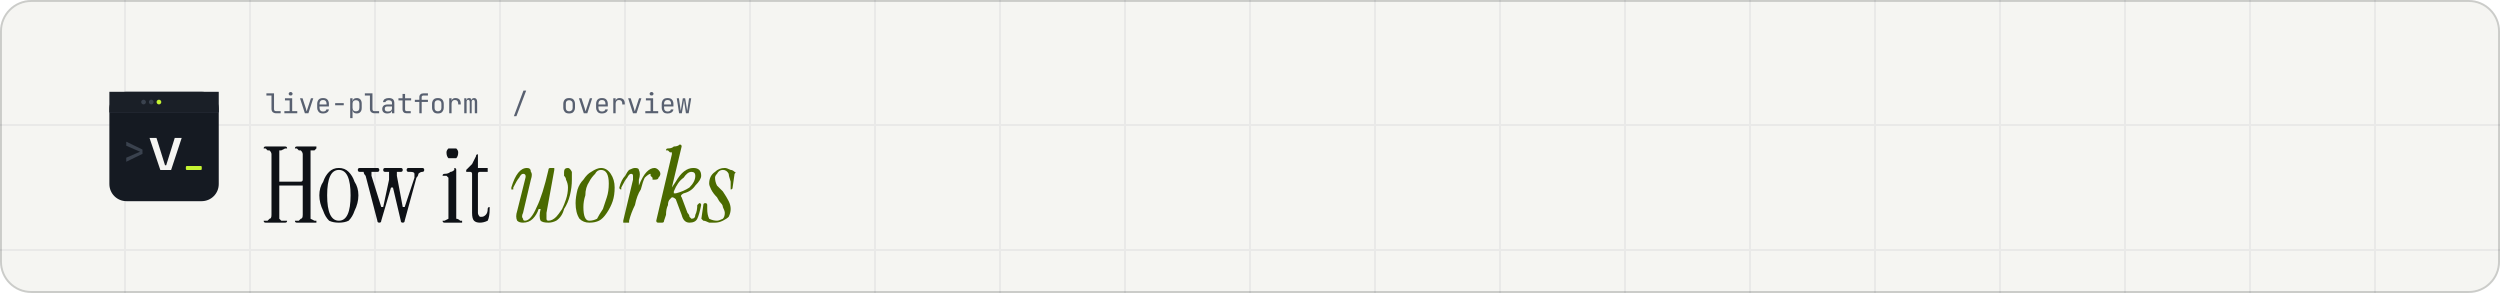
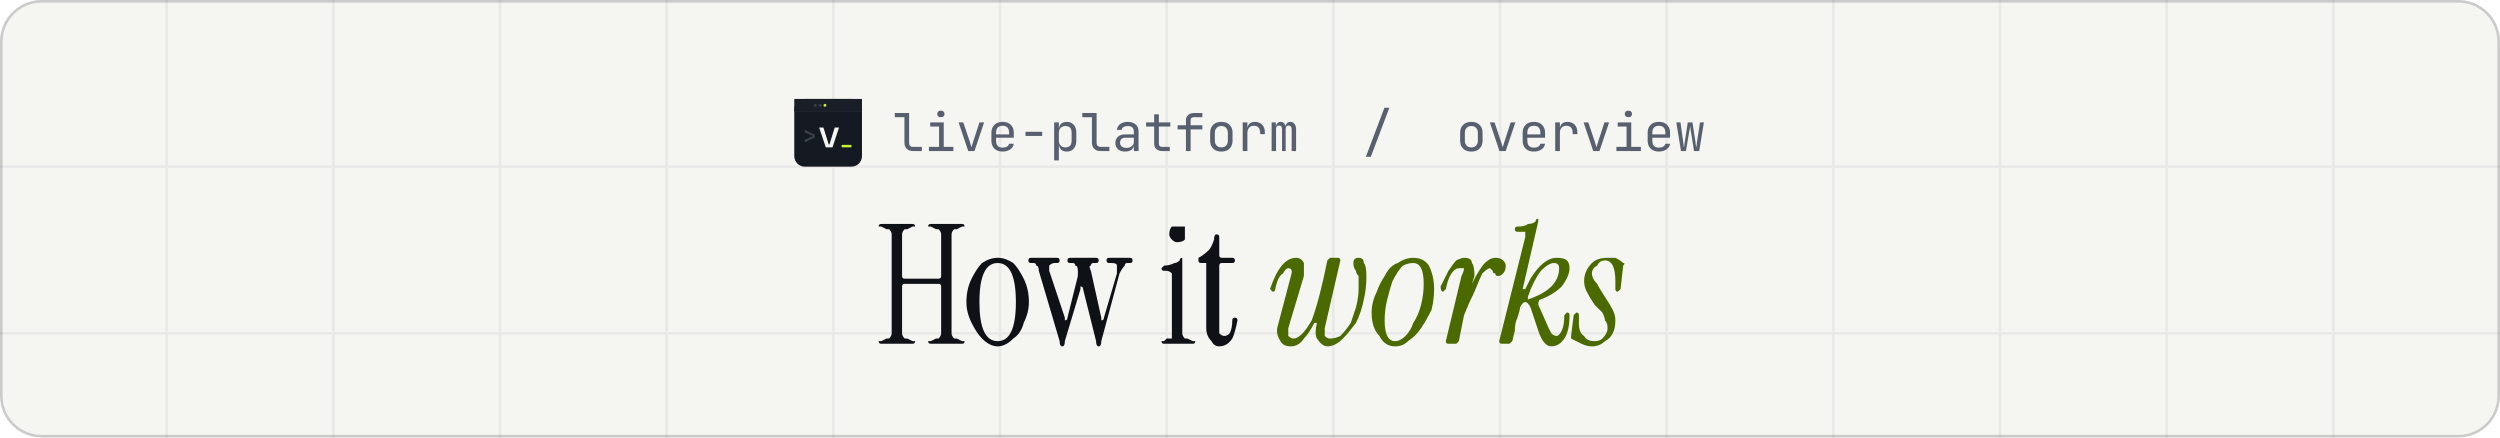
- <svg xmlns="http://www.w3.org/2000/svg" width="1280" height="150" viewBox="0 0 1280 150" role="img" aria-label="How it works">
+ <svg xmlns="http://www.w3.org/2000/svg" width="960" height="168" viewBox="0 0 960 168" role="img" aria-label="How it works">
  <defs>
    <radialGradient id="l" cx="0.5" cy="0" r="0.75">
      <stop offset="0" stop-color="#fff" stop-opacity="0" />
      <stop offset="1" stop-color="#fff" stop-opacity="0" />
    </radialGradient>
    <clipPath id="c">
-       <rect width="1280" height="150" rx="16" />
+       <rect width="960" height="168" rx="16" />
    </clipPath>
-     <path id="g0" d="M7.7 0L5.3 0Q4.6 0 4.1-0.3Q3.6-0.5 3.3-1.0Q3.0-1.5 3.0-2.2L3.0-2.2L3.0-9.1L0.4-9.1L0.4-10.2L4.3-10.2L4.3-2.2Q4.3-1.7 4.5-1.4Q4.8-1.1 5.3-1.1L5.3-1.1L7.7-1.1L7.7 0Z" />
-     <path id="g1" d="M7.8 0L1.2 0L1.2-1.1L3.9-1.1L3.9-6.6L1.5-6.6L1.5-7.7L5.2-7.7L5.2-1.1L7.8-1.1L7.8 0ZM4.4-9.1L4.4-9.1Q3.9-9.1 3.7-9.3Q3.4-9.6 3.4-10.0L3.4-10.0Q3.4-10.4 3.7-10.6Q3.9-10.9 4.4-10.9L4.4-10.9Q4.9-10.9 5.1-10.6Q5.4-10.4 5.4-10.0L5.4-10.0Q5.4-9.6 5.1-9.3Q4.9-9.1 4.4-9.1Z" />
-     <path id="g2" d="M5.1 0L3.3 0L0.8-7.7L2.1-7.7L3.8-2.5Q3.9-2.1 4.0-1.6Q4.2-1.2 4.2-1.0L4.2-1.0Q4.3-1.2 4.4-1.6Q4.5-2.1 4.7-2.5L4.7-2.5L6.4-7.7L7.6-7.7L5.1 0Z" />
-     <path id="g3" d="M4.2 0.1L4.2 0.1Q3.3 0.1 2.6-0.2Q1.9-0.6 1.6-1.3Q1.2-1.9 1.2-2.8L1.2-2.8L1.2-4.9Q1.2-5.8 1.6-6.5Q1.9-7.1 2.6-7.5Q3.3-7.8 4.2-7.8Q5.1-7.8 5.8-7.5Q6.5-7.1 6.8-6.5Q7.2-5.8 7.2-4.9L7.2-4.9L7.2-3.5L2.4-3.5L2.4-2.8Q2.4-1.9 2.9-1.4Q3.3-0.9 4.2-0.9L4.2-0.9Q4.9-0.9 5.4-1.2Q5.8-1.4 5.9-2.0L5.9-2.0L7.2-2.0Q7.1-1.0 6.2-0.4Q5.4 0.1 4.2 0.1ZM2.4-4.5L6.0-4.5L6.0-4.9Q6.0-5.8 5.5-6.3Q5.1-6.8 4.2-6.8L4.2-6.8Q3.3-6.8 2.9-6.3Q2.4-5.8 2.4-4.9L2.4-4.9L2.4-4.5Z" />
-     <path id="g4" d="M6.4-4.1L2.0-4.1L2.0-5.2L6.4-5.2L6.4-4.1Z" />
-     <path id="g5" d="M2.5 2.5L1.3 2.5L1.3-7.7L2.5-7.7L2.5-6.2L2.6-6.2Q2.6-6.9 3.1-7.3L3.1-7.3Q3.7-7.8 4.7-7.8L4.7-7.8Q5.8-7.8 6.5-7.1Q7.2-6.3 7.2-5.0L7.2-5.0L7.2-2.7Q7.2-1.8 6.9-1.2Q6.6-0.6 6.0-0.2Q5.4 0.1 4.7 0.1L4.7 0.1Q3.7 0.1 3.1-0.4L3.1-0.4Q2.6-0.8 2.6-1.5L2.6-1.5L2.5-1.5L2.5 0.3L2.5 2.5ZM4.2-1.0L4.2-1.0Q5.0-1.0 5.5-1.4Q6.0-1.9 6.0-2.8L6.0-2.8L6.0-4.9Q6.0-5.8 5.5-6.3Q5.0-6.7 4.2-6.7L4.2-6.7Q3.5-6.7 3.0-6.3Q2.5-5.8 2.5-4.9L2.5-4.9L2.5-2.8Q2.5-1.9 3.0-1.4Q3.5-1.0 4.2-1.0Z" />
-     <path id="g6" d="M3.5 0.1L3.5 0.1Q2.3 0.1 1.6-0.5Q0.9-1.1 0.9-2.2L0.9-2.2Q0.9-3.2 1.6-3.9Q2.3-4.5 3.5-4.5L3.5-4.5L5.9-4.5L5.9-5.3Q5.9-6.0 5.5-6.3Q5.0-6.7 4.2-6.7L4.2-6.7Q3.6-6.7 3.1-6.4Q2.6-6.2 2.6-5.7L2.6-5.7L1.3-5.7Q1.4-6.7 2.2-7.3Q3.1-7.8 4.3-7.8L4.3-7.8Q5.6-7.8 6.4-7.2Q7.1-6.5 7.1-5.3L7.1-5.3L7.1 0L5.9 0L5.9-1.5L5.9-1.5Q5.8-0.8 5.3-0.4L5.3-0.4Q4.6 0.1 3.5 0.1ZM3.8-0.9L3.8-0.9Q4.7-0.9 5.3-1.3Q5.9-1.8 5.9-2.5L5.9-2.5L5.9-3.5L3.5-3.5Q2.9-3.5 2.5-3.2Q2.2-2.8 2.2-2.2L2.2-2.2Q2.2-1.6 2.6-1.2Q3.1-0.9 3.8-0.9Z" />
-     <path id="g7" d="M7.1 0L5.0 0Q4.0 0 3.5-0.5Q2.9-1.1 2.9-2.0L2.9-2.0L2.9-6.6L0.8-6.6L0.8-7.7L2.9-7.7L2.9-9.9L4.2-9.9L4.2-7.7L7.3-7.7L7.3-6.6L4.2-6.6L4.2-2.0Q4.2-1.1 5.0-1.1L5.0-1.1L7.1-1.1L7.1 0Z" />
-     <path id="g8" d="M4.3 0L3.1 0L3.1-5.8L0.8-5.8L0.8-6.9L3.1-6.9L3.1-8.3Q3.1-9.2 3.7-9.7Q4.2-10.2 5.2-10.2L5.2-10.2L7.5-10.2L7.5-9.1L5.2-9.1Q4.8-9.1 4.6-8.9Q4.3-8.7 4.3-8.3L4.3-8.3L4.3-6.9L7.5-6.9L7.5-5.8L4.3-5.8L4.3 0Z" />
-     <path id="g9" d="M4.2 0.1L4.2 0.1Q3.3 0.1 2.6-0.2Q1.9-0.6 1.6-1.3Q1.2-1.9 1.2-2.8L1.2-2.8L1.2-4.9Q1.2-5.8 1.6-6.5Q1.9-7.1 2.6-7.5Q3.3-7.8 4.2-7.8L4.2-7.8Q5.1-7.8 5.8-7.5Q6.5-7.1 6.8-6.5Q7.2-5.8 7.2-4.9L7.2-4.9L7.2-2.8Q7.2-1.9 6.8-1.3Q6.5-0.6 5.8-0.2Q5.1 0.1 4.2 0.1ZM4.2-1.0L4.2-1.0Q5.0-1.0 5.5-1.5Q6.0-1.9 6.0-2.8L6.0-2.8L6.0-4.9Q6.0-5.8 5.5-6.2Q5.0-6.7 4.2-6.7L4.2-6.7Q3.4-6.7 2.9-6.2Q2.5-5.8 2.5-4.9L2.5-4.9L2.5-2.8Q2.5-1.9 2.9-1.5Q3.4-1.0 4.2-1.0Z" />
-     <path id="g10" d="M2.8 0L1.6 0L1.6-7.7L2.8-7.7L2.8-6.3Q2.9-6.9 3.2-7.2L3.2-7.2Q3.8-7.8 4.8-7.8L4.8-7.8Q6.0-7.8 6.8-7.1Q7.5-6.3 7.5-5.0L7.5-5.0L7.5-4.5L6.2-4.5L6.2-4.9Q6.2-5.8 5.8-6.3Q5.3-6.8 4.5-6.8L4.5-6.8Q3.7-6.8 3.3-6.3Q2.8-5.8 2.8-4.9L2.8-4.9L2.8 0Z" />
-     <path id="g11" d="M2.1 0L0.9 0L0.9-7.7L2.0-7.7L2.0-6.8L2.1-6.8Q2.2-7.2 2.4-7.5L2.4-7.5Q2.8-7.8 3.4-7.8L3.4-7.8Q4.0-7.8 4.4-7.4L4.4-7.4Q4.5-7.1 4.6-6.8L4.6-6.8L4.7-6.8Q4.7-7.2 5.0-7.5L5.0-7.5Q5.4-7.8 6.0-7.8L6.0-7.8Q6.7-7.8 7.1-7.3Q7.5-6.7 7.5-5.9L7.5-5.9L7.5 0L6.3 0L6.3-5.9Q6.3-6.3 6.1-6.6Q5.9-6.9 5.5-6.9L5.5-6.9Q5.1-6.9 4.9-6.6Q4.7-6.4 4.7-5.9L4.7-5.9L4.7 0L3.7 0L3.7-5.9Q3.7-6.4 3.5-6.6Q3.3-6.9 2.9-6.9Q2.5-6.9 2.3-6.6Q2.1-6.4 2.1-5.9L2.1-5.9L2.1 0Z" />
-     <path id="g13" d="M2.4 1.5L1.1 1.5L6.0-11.6L7.4-11.6L2.4 1.5Z" />
-     <path id="g14" d="M3.1 0L1.7 0L0.5-7.7L1.6-7.7L2.4-2.2Q2.4-1.9 2.5-1.6Q2.5-1.2 2.5-1.0L2.5-1.0Q2.6-1.2 2.6-1.6Q2.7-1.9 2.7-2.2L2.7-2.2L3.6-7.7L4.8-7.7L5.7-2.2Q5.7-1.9 5.8-1.6Q5.8-1.2 5.9-1.0L5.9-1.0Q5.9-1.2 5.9-1.6Q6.0-1.9 6.0-2.2L6.0-2.2L6.8-7.7L7.9-7.7L6.6 0L5.2 0L4.4-5.3Q4.4-5.7 4.3-6.1Q4.2-6.5 4.2-6.7L4.2-6.7Q4.2-6.5 4.1-6.1Q4.0-5.7 4.0-5.3L4.0-5.3L3.1 0Z" />
-     <path id="g15" d="M12 0L2 0Q1 0 1-1L1-1Q1-1 2-1L2-1L3-1Q4-2 4-2Q5-2 5-4L5-4L5-35Q5-36 4-37Q4-37 3-37L3-37L2-38Q1-38 1-38L1-38Q1-39 2-39L2-39L12-39Q13-39 13-38L13-38Q13-38 12-38L12-38L10-37Q9-37 9-37Q9-36 9-35L9-35L9-22Q9-21 9-21L9-21L20-21Q21-21 21-22L21-22L21-35Q21-36 20-37Q20-37 19-37L19-37L18-38Q17-38 17-38L17-38Q17-39 18-39L18-39L28-39Q28-39 28-38L28-38Q28-38 28-38L28-38L27-37Q25-37 25-37Q25-36 25-35L25-35L25-4Q25-2 25-2Q25-2 27-1L27-1L28-1Q28-1 28-1L28-1Q28 0 28 0L28 0L18 0Q17 0 17-1L17-1Q17-1 18-1L18-1L19-1Q20-2 20-2Q21-2 21-4L21-4L21-19Q21-19 20-19L20-19L9-19Q9-19 9-19L9-19L9-4Q9-2 9-2Q9-2 10-1L10-1L12-1Q13-1 13-1L13-1Q13 0 12 0L12 0Z" />
-     <path id="g16" d="M11 0L11 0Q8 0 6-1Q4-3 3-6Q1-10 1-14L1-14Q1-18 3-21Q4-24 6-26Q8-28 11-28L11-28Q14-28 16-26Q18-24 19-21Q21-18 21-14L21-14Q21-10 19-6Q18-3 16-1Q14 0 11 0ZM11-1L11-1Q17-1 17-14L17-14Q17-27 11-27L11-27Q5-27 5-14L5-14Q5-1 11-1Z" />
-     <path id="g17" d="M10 0L10 0Q9 0 9-1L9-1L3-24Q2-25 2-26Q2-26 1-26L1-26L-0-26Q-1-26-1-27L-1-27Q-1-28 0-28L0-28L9-28Q10-28 10-27L10-27Q10-26 9-26L9-26L8-26Q7-26 6-26Q6-25 6-24L6-24L11-8Q11-8 11-8Q11-8 12-8L12-8L15-22Q15-23 15-23Q15-23 15-24L15-24Q15-25 15-26Q14-26 13-26L13-26L13-26Q12-26 12-27L12-27Q12-28 13-28L13-28L21-28Q22-28 22-27L22-27Q22-26 21-26L21-26L21-26Q19-26 19-26Q19-25 19-24L19-24L22-8Q23-8 23-8Q23-8 23-8L23-8L28-23Q28-24 28-25Q28-26 26-26L26-26L25-26Q24-26 24-27L24-27Q24-28 25-28L25-28L32-28Q33-28 33-27L33-27Q33-26 32-26L32-26L32-26Q31-26 30-25Q30-24 29-23L29-23L23-1Q23 0 22 0L22 0Q21 0 21-1L21-1L17-18Q17-18 16-18Q16-19 16-18L16-18L11-1Q11 0 10 0Z" />
-     <path id="g19" d="M6-33L6-33Q5-33 4-33Q3-34 3-36L3-36Q3-37 4-38Q5-38 6-38L6-38Q7-38 8-38Q9-37 9-36L9-36Q9-34 8-33Q7-33 6-33ZM11 0L2 0Q1 0 1-1L1-1Q1-1 2-1L2-1L2-1Q4-2 4-2Q4-2 4-4L4-4L4-22Q4-23 4-23Q4-23 3-24L3-24L2-24Q1-24 1-24L1-24Q1-25 2-25L2-25Q4-25 5-26Q6-26 7-27L7-27Q7-28 7-28L7-28Q8-28 8-27L8-27L8-4Q8-2 8-2Q9-2 10-1L10-1L11-1Q11-1 11-1L11-1Q11 0 11 0L11 0Z" />
-     <path id="g20" d="M8 0L8 0Q6 0 5-1Q4-2 4-5L4-5L4-25Q4-26 3-26L3-26L1-26Q1-26 1-27L1-27Q1-27 1-27L1-27Q3-29 4-30Q5-32 6-34L6-34Q6-35 7-35L7-35Q7-35 7-34L7-34L7-28Q7-28 8-28L8-28L12-28Q12-28 12-27L12-27Q12-26 12-26L12-26L8-26Q7-26 7-25L7-25L7-5Q7-4 8-3Q8-3 9-3L9-3Q10-3 11-4Q12-5 12-7L12-7Q12-8 13-8L13-8Q13-8 13-7L13-7Q13-3 12-1Q10 0 8 0Z" />
-     <path id="g21" d="M7 0L7 0Q5 0 4-1Q3-3 4-6L4-6L8-22Q9-25 7-25L7-25Q6-25 5-23Q4-22 2-18L2-18Q2-17 2-17L2-17Q1-17 1-17Q1-18 1-18L1-18Q4-28 9-28L9-28Q11-28 11-26Q12-25 11-22L11-22L7-5Q6-3 7-2Q7-1 8-1L8-1Q11-1 14-8Q17-14 20-27L20-27Q20-28 21-28L21-28L23-28Q23-28 23-27L23-27L19-5Q19-3 19-2Q19-1 20-1L20-1Q22-1 24-3Q25-4 27-7Q28-9 29-12Q30-15 30-18L30-18Q30-20 29-22Q29-23 28-24Q28-25 28-26L28-26Q28-28 30-28L30-28Q31-28 32-26Q32-25 32-22L32-22Q32-18 31-14Q30-10 28-7Q27-3 24-1Q22 0 20 0L20 0Q17 0 16-1Q15-3 16-7L16-7Q16-7 16-7Q15-7 15-7L15-7Q14-4 12-2Q10 0 7 0Z" />
-     <path id="g22" d="M8 0L8 0Q5 0 3-2Q1-5 1-10L1-10Q1-13 2-17Q3-20 5-22Q7-25 9-26Q12-28 14-28L14-28Q17-28 19-25Q21-22 21-18L21-18Q21-14 20-11Q19-8 17-5Q15-2 13-1Q11 0 8 0ZM8-1L8-1Q10-1 12-2Q13-4 15-7Q16-10 17-13Q18-16 18-20L18-20Q18-27 14-27L14-27Q12-27 11-25Q9-23 8-21Q6-18 6-14Q5-11 5-8L5-8Q5-1 8-1Z" />
-     <path id="g23" d="M6 0L3 0Q3 0 3-1L3-1L8-22Q8-23 8-24Q8-25 7-25L7-25Q6-25 5-23Q4-22 2-18L2-18Q2-17 2-17L2-17Q1-17 1-18L1-18Q2-22 4-24Q5-26 6-27Q8-28 9-28L9-28Q11-28 11-27Q12-25 11-22L11-22L11-20Q11-19 11-19Q11-19 11-19L11-19Q13-24 15-26Q17-28 19-28L19-28Q20-28 21-27Q22-26 22-25L22-25Q22-24 21-23Q21-22 19-22L19-22Q19-22 18-22Q18-23 18-23Q17-24 17-24Q17-25 17-25L17-25Q16-25 14-23Q13-21 12-17Q10-14 9-9Q7-5 6-1L6-1Q6 0 6 0L6 0Z" />
-     <path id="g24" d="M17 0L17 0Q14 0 13-4L13-4L10-12Q9-13 8-13L8-13Q8-13 7-12L7-12Q6-11 6-9Q5-7 5-4L5-4L4-1Q4 0 3 0L3 0L1 0Q0 0 0-1L0-1L8-35Q8-35 8-36Q8-36 7-36L7-36L6-37Q5-37 5-37L5-37Q5-38 6-38L6-38Q8-38 9-39Q11-39 12-40L12-40Q12-40 12-40L12-40Q13-40 13-39L13-39L8-18Q8-18 8-17Q8-17 8-18L8-18L10-21Q14-28 19-28L19-28Q21-28 22-27Q23-26 23-24L23-24Q23-22 20-19Q18-16 14-15L14-15Q12-14 13-13L13-13L16-5Q17-4 17-3Q18-2 18-2L18-2Q20-2 20-4Q21-6 21-9L21-9Q22-10 22-10L22-10Q23-10 23-9L23-9Q22-4 21-2Q20 0 17 0ZM9-16L9-16Q9-15 9-15Q9-15 10-15L10-15Q14-16 17-18Q20-21 20-24L20-24Q20-26 18-26L18-26Q16-26 14-23Q11-21 9-16Z" />
-     <path id="g25" d="M6 0L6 0Q4 0 3-0Q1-1-0-1L-0-1Q-1-2-1-2L-1-2L0-9Q0-10 1-10L1-10Q2-10 2-9L2-9L2-7Q2-4 3-2Q5-1 7-1L7-1Q8-1 10-2Q11-3 11-5L11-5Q11-6 10-8Q10-9 9-10Q8-11 7-13L7-13Q5-15 4-17Q3-19 3-20L3-20Q3-24 6-26Q8-28 11-28L11-28Q12-28 14-27Q15-27 16-26L16-26Q17-26 16-25L16-25L15-18Q15-17 14-17L14-17Q14-17 14-18L14-18L14-21Q13-24 13-25Q12-27 10-27L10-27Q8-27 7-25Q6-24 6-23L6-23Q6-21 7-19Q8-18 10-16L10-16Q12-13 13-11Q14-9 14-7L14-7Q14-5 13-3Q12-2 10-1Q8 0 6 0Z" />
+     <path id="g0" d="M11 0L7.5 0Q6.5 0 5.8-0.4Q5.1-0.8 4.7-1.5Q4.3-2.2 4.3-3.1L4.3-3.1L4.3-13.0L0.6-13.0L0.6-14.6L6.1-14.6L6.1-3.1Q6.1-2.4 6.5-2.0Q6.9-1.6 7.5-1.6L7.5-1.6L11-1.6L11 0Z" />
+     <path id="g1" d="M11.1 0L1.7 0L1.7-1.6L5.6-1.6L5.6-9.4L2.2-9.4L2.2-11L7.4-11L7.4-1.6L11.1-1.6L11.1 0ZM6.3-13.0L6.3-13.0Q5.6-13.0 5.3-13.3Q4.9-13.7 4.9-14.2L4.9-14.2Q4.9-14.8 5.3-15.2Q5.6-15.5 6.3-15.5L6.3-15.5Q7.0-15.5 7.3-15.2Q7.7-14.8 7.7-14.2L7.7-14.2Q7.7-13.7 7.3-13.3Q7.0-13.0 6.3-13.0Z" />
+     <path id="g2" d="M7.2 0L4.8 0L1.1-11L2.9-11L5.4-3.6Q5.6-2.9 5.8-2.3Q6.0-1.7 6.0-1.4L6.0-1.4Q6.1-1.7 6.3-2.3Q6.5-2.9 6.7-3.6L6.7-3.6L9.1-11L10.9-11L7.2 0Z" />
+     <path id="g3" d="M6 0.2L6 0.2Q4.7 0.2 3.7-0.3Q2.8-0.8 2.2-1.8Q1.7-2.7 1.7-4L1.7-4L1.7-7Q1.7-8.3 2.2-9.2Q2.8-10.2 3.7-10.7Q4.7-11.2 6-11.2Q7.3-11.2 8.3-10.7Q9.2-10.2 9.8-9.2Q10.3-8.3 10.3-7L10.3-7L10.3-5.1L3.5-5.1L3.5-4Q3.5-2.7 4.1-2.0Q4.8-1.3 6-1.3L6-1.3Q7.0-1.3 7.7-1.7Q8.3-2.1 8.5-2.8L8.5-2.8L10.3-2.8Q10.1-1.4 8.9-0.6Q7.7 0.2 6 0.2ZM3.5-6.4L8.5-6.4L8.5-7Q8.5-8.3 7.9-9Q7.2-9.7 6-9.7L6-9.7Q4.8-9.7 4.1-9Q3.5-8.3 3.5-7L3.5-7L3.5-6.4Z" />
+     <path id="g4" d="M9.2-5.8L2.8-5.8L2.8-7.4L9.2-7.4L9.2-5.8Z" />
+     <path id="g5" d="M3.6 3.6L1.8 3.6L1.8-11L3.6-11L3.6-8.9L3.7-8.9Q3.8-9.9 4.5-10.5L4.5-10.5Q5.3-11.2 6.7-11.2L6.7-11.2Q8.3-11.2 9.3-10.1Q10.3-9.0 10.3-7.1L10.3-7.1L10.3-3.9Q10.3-2.6 9.8-1.7Q9.4-0.8 8.6-0.3Q7.8 0.2 6.7 0.2L6.7 0.2Q5.3 0.2 4.5-0.5L4.5-0.5Q3.8-1.2 3.7-2.1L3.7-2.1L3.6-2.1L3.6 0.4L3.6 3.6ZM6.1-1.4L6.1-1.4Q7.2-1.4 7.9-2.0Q8.5-2.7 8.5-4L8.5-4L8.5-7Q8.5-8.3 7.9-9.0Q7.2-9.6 6.1-9.6L6.1-9.6Q5.0-9.6 4.3-8.9Q3.6-8.2 3.6-7L3.6-7L3.6-4Q3.6-2.8 4.3-2.1Q5.0-1.4 6.1-1.4Z" />
+     <path id="g6" d="M5.0 0.2L5.0 0.2Q3.3 0.2 2.3-0.7Q1.3-1.6 1.3-3.1L1.3-3.1Q1.3-4.6 2.3-5.5Q3.3-6.4 5-6.4L5-6.4L8.4-6.4L8.4-7.5Q8.4-8.5 7.8-9.1Q7.2-9.6 6.1-9.6L6.1-9.6Q5.1-9.6 4.4-9.2Q3.8-8.8 3.7-8.1L3.7-8.1L1.9-8.1Q2.0-9.5 3.2-10.4Q4.4-11.2 6.1-11.2L6.1-11.2Q8-11.2 9.1-10.2Q10.2-9.2 10.2-7.6L10.2-7.6L10.2 0L8.4 0L8.4-2.1L8.4-2.1Q8.3-1.1 7.5-0.5L7.5-0.5Q6.6 0.2 5.0 0.2ZM5.5-1.2L5.5-1.2Q6.8-1.2 7.6-1.9Q8.4-2.5 8.4-3.5L8.4-3.5L8.4-5.1L5.0-5.1Q4.1-5.1 3.6-4.6Q3.1-4.1 3.1-3.2L3.1-3.2Q3.1-2.3 3.7-1.8Q4.4-1.2 5.5-1.2Z" />
+     <path id="g7" d="M10.2 0L7.2 0Q5.8 0 5.0-0.8Q4.2-1.5 4.2-2.9L4.2-2.9L4.2-9.4L1.1-9.4L1.1-11L4.2-11L4.2-14.1L6-14.1L6-11L10.4-11L10.4-9.4L6-9.4L6-2.9Q6-1.6 7.2-1.6L7.2-1.6L10.2-1.6L10.2 0Z" />
+     <path id="g8" d="M6.2 0L4.4 0L4.4-8.3L1.2-8.3L1.2-9.9L4.4-9.9L4.4-11.8Q4.4-13.1 5.2-13.8Q6.0-14.6 7.5-14.6L7.5-14.6L10.7-14.6L10.7-13.0L7.5-13.0Q6.9-13.0 6.5-12.7Q6.2-12.4 6.2-11.8L6.2-11.8L6.2-9.9L10.7-9.9L10.7-8.3L6.2-8.3L6.2 0Z" />
+     <path id="g9" d="M6 0.2L6 0.2Q4.7 0.2 3.7-0.3Q2.8-0.8 2.2-1.8Q1.7-2.7 1.7-4.0L1.7-4.0L1.7-7.0Q1.7-8.3 2.2-9.2Q2.8-10.2 3.7-10.7Q4.7-11.2 6-11.2L6-11.2Q7.3-11.2 8.3-10.7Q9.2-10.2 9.8-9.2Q10.3-8.3 10.3-7.0L10.3-7.0L10.3-4.0Q10.3-2.7 9.8-1.8Q9.2-0.8 8.3-0.3Q7.3 0.2 6 0.2ZM6-1.4L6-1.4Q7.2-1.4 7.8-2.1Q8.5-2.8 8.5-4.0L8.5-4.0L8.5-7.0Q8.5-8.2 7.8-8.9Q7.2-9.6 6-9.6L6-9.6Q4.8-9.6 4.2-8.9Q3.5-8.2 3.5-7.0L3.5-7.0L3.5-4.0Q3.5-2.8 4.2-2.1Q4.8-1.4 6-1.4Z" />
+     <path id="g10" d="M4.0 0L2.2 0L2.2-11L4.0-11L4.0-9.0Q4.2-9.8 4.6-10.3L4.6-10.3Q5.4-11.2 6.9-11.2L6.9-11.2Q8.6-11.2 9.7-10.1Q10.7-9.0 10.7-7.2L10.7-7.2L10.7-6.5L8.9-6.5L8.9-7Q8.9-8.3 8.3-9.0Q7.6-9.7 6.5-9.7L6.5-9.7Q5.3-9.7 4.7-9.0Q4.0-8.3 4.0-7L4.0-7L4.0 0Z" />
+     <path id="g11" d="M3.0 0L1.3 0L1.3-11L2.9-11L2.9-9.7L3.0-9.7Q3.1-10.3 3.5-10.7L3.5-10.7Q4.0-11.2 4.8-11.2L4.8-11.2Q5.7-11.2 6.2-10.5L6.2-10.5Q6.5-10.2 6.6-9.7L6.6-9.7L6.7-9.7Q6.8-10.3 7.2-10.7L7.2-10.7Q7.7-11.2 8.5-11.2L8.5-11.2Q9.5-11.2 10.1-10.4Q10.7-9.6 10.7-8.4L10.7-8.4L10.7 0L9.0 0L9.0-8.4Q9.0-9.1 8.7-9.4Q8.4-9.8 7.9-9.8L7.9-9.8Q7.3-9.8 7.0-9.5Q6.7-9.1 6.7-8.4L6.7-8.4L6.7 0L5.3 0L5.3-8.4Q5.3-9.1 5.0-9.5Q4.7-9.8 4.1-9.8Q3.5-9.8 3.3-9.5Q3.0-9.1 3.0-8.4L3.0-8.4L3.0 0Z" />
+     <path id="g13" d="M3.4 2.2L1.5 2.2L8.6-16.6L10.5-16.6L3.4 2.2Z" />
+     <path id="g14" d="M4.4 0L2.5 0L0.7-11L2.3-11L3.4-3.2Q3.5-2.8 3.5-2.3Q3.6-1.7 3.6-1.4L3.6-1.4Q3.7-1.7 3.8-2.3Q3.9-2.8 3.9-3.2L3.9-3.2L5.1-11L6.9-11L8.1-3.2Q8.1-2.8 8.2-2.3Q8.3-1.7 8.4-1.4L8.4-1.4Q8.4-1.7 8.5-2.3Q8.6-2.8 8.6-3.2L8.6-3.2L9.8-11L11.3-11L9.5 0L7.5 0L6.3-7.6Q6.2-8.2 6.1-8.7Q6.0-9.3 6.0-9.6L6.0-9.6Q5.9-9.3 5.9-8.7Q5.8-8.2 5.7-7.6L5.7-7.6L4.4 0Z" />
+     <path id="g15" d="M14 0L2 0Q1 0 1-1L1-1Q1-1 2-1L2-1L4-2Q5-2 5-2Q6-3 6-4L6-4L6-42Q6-43 5-44Q5-44 4-44L4-44L2-45Q1-45 1-45L1-45Q1-46 2-46L2-46L14-46Q15-46 15-45L15-45Q15-45 14-45L14-45L12-44Q11-44 11-44Q10-43 10-42L10-42L10-26Q10-25 11-25L11-25L24-25Q25-25 25-26L25-26L25-42Q25-43 24-44Q24-44 23-44L23-44L21-45Q20-45 20-45L20-45Q20-46 21-46L21-46L33-46Q34-46 34-45L34-45Q34-45 33-45L33-45L31-44Q30-44 30-44Q29-43 29-42L29-42L29-4Q29-3 30-2Q30-2 31-2L31-2L33-1Q34-1 34-1L34-1Q34 0 33 0L33 0L21 0Q20 0 20-1L20-1Q20-1 21-1L21-1L23-2Q24-2 24-2Q25-3 25-4L25-4L25-22Q25-23 24-23L24-23L11-23Q10-23 10-22L10-22L10-4Q10-3 11-2Q11-2 12-2L12-2L14-1Q15-1 15-1L15-1Q15 0 14 0L14 0Z" />
+     <path id="g16" d="M13 1L13 1Q10 1 7-2Q5-4 3-8Q1-12 1-16L1-16Q1-21 3-25Q5-29 7-31Q10-33 13-33L13-33Q16-33 19-31Q21-29 23-25Q25-21 25-16L25-16Q25-12 23-8Q22-4 19-2Q16 1 13 1ZM13-1L13-1Q20-1 20-16L20-16Q20-31 13-31L13-31Q6-31 6-16L6-16Q6-1 13-1Z" />
+     <path id="g17" d="M12 1L12 1Q11 1 11-1L11-1L3-28Q3-30 2-30Q2-31 1-31L1-31L-0-31Q-1-31-1-32L-1-32Q-1-33 0-33L0-33L10-33Q11-33 11-32L11-32Q11-31 10-31L10-31L9-31Q8-31 7-30Q7-30 7-28L7-28L13-10Q13-9 13-9Q14-9 14-10L14-10L18-26Q18-27 18-27Q18-28 18-28L18-28Q18-30 17-30Q17-31 16-31L16-31L15-31Q14-31 14-32L14-32Q14-33 15-33L15-33L25-33Q26-33 26-32L26-32Q26-31 25-31L25-31L24-31Q23-31 23-30Q22-30 23-28L23-28L27-10Q27-9 27-9Q28-9 28-10L28-10L33-27Q33-29 33-30Q33-31 31-31L31-31L30-31Q29-31 29-32L29-32Q29-33 30-33L30-33L38-33Q39-33 39-32L39-32Q39-31 38-31L38-31L37-31Q36-31 36-30Q35-29 34-27L34-27L27-1Q27 1 26 1L26 1Q25 1 25-1L25-1L20-21Q20-22 19-22Q19-22 19-21L19-21L13-1Q13 1 12 1Z" />
+     <path id="g19" d="M7-39L7-39Q6-39 5-40Q4-41 4-42L4-42Q4-44 5-45Q6-45 7-45L7-45Q9-45 10-45Q10-44 10-42L10-42Q10-41 10-40Q9-39 7-39ZM13 0L2 0Q1 0 1-1L1-1Q1-1 2-1L2-1L3-2Q4-2 5-2Q5-3 5-4L5-4L5-26Q5-27 5-27Q4-28 3-28L3-28L2-28Q1-28 1-29L1-29Q1-29 2-30L2-30Q4-30 6-31Q7-31 8-32L8-32Q8-33 9-33L9-33Q9-33 9-32L9-32L9-4Q9-3 10-2Q10-2 11-2L11-2L13-1Q14-1 14-1L14-1Q14 0 13 0L13 0Z" />
+     <path id="g20" d="M9 1L9 1Q7 1 6-1Q4-3 4-6L4-6L4-30Q4-31 4-31L4-31L2-31Q1-31 1-32L1-32Q1-32 1-33L1-33Q3-34 5-36Q6-37 7-40L7-40Q7-42 8-42L8-42Q9-42 9-41L9-41L9-34Q9-33 10-33L10-33L14-33Q15-33 15-32L15-32Q15-31 14-31L14-31L10-31Q9-31 9-30L9-30L9-6Q9-5 9-4Q10-3 11-3L11-3Q12-3 13-4Q14-6 14-9L14-9Q14-10 15-10L15-10Q16-10 16-9L16-9Q15-4 14-2Q12 1 9 1Z" />
+     <path id="g21" d="M9 1L9 1Q6 1 5-1Q3-4 4-7L4-7L9-26Q10-29 8-29L8-29Q7-29 6-27Q4-26 3-21L3-21Q3-20 2-20L2-20Q2-20 1-21Q1-21 1-21L1-21Q5-33 11-33L11-33Q13-33 14-31Q14-29 14-26L14-26L8-6Q8-4 8-3Q9-2 10-2L10-2Q13-2 17-9Q20-17 23-32L23-32Q24-33 24-33L24-33L27-33Q28-33 28-32L28-32L22-6Q22-4 22-3Q23-2 24-2L24-2Q26-2 28-3Q30-5 32-8Q33-11 34-14Q35-18 35-21L35-21Q35-24 35-26Q34-27 34-28Q33-29 33-31L33-31Q33-33 35-33L35-33Q37-33 37-31Q38-30 38-26L38-26Q38-21 37-17Q36-12 34-8Q31-4 29-2Q26 1 23 1L23 1Q21 1 19-2Q18-4 19-8L19-8Q19-8 18-8Q18-8 18-8L18-8Q16-4 14-2Q12 1 9 1Z" />
+     <path id="g22" d="M10 1L10 1Q6 1 4-3Q1-6 1-12L1-12Q1-16 3-20Q4-23 6-26Q8-30 11-31Q14-33 17-33L17-33Q21-33 23-30Q25-26 25-21L25-21Q25-17 24-13Q22-9 20-6Q18-3 15-1Q13 1 10 1ZM10-1L10-1Q12-1 14-3Q16-5 17-8Q19-11 20-15Q21-19 21-23L21-23Q21-31 17-31L17-31Q15-31 13-30Q11-28 9-24Q8-21 7-17Q6-13 6-9L6-9Q6-1 10-1Z" />
+     <path id="g23" d="M7 0L4 0Q3 0 3-1L3-1L9-26Q10-28 10-29Q9-29 8-29L8-29Q7-29 6-28Q4-26 3-21L3-21Q2-20 2-20L2-20Q1-20 1-22L1-22Q3-26 4-28Q6-31 7-32Q9-33 10-33L10-33Q13-33 13-31Q14-30 14-26L14-26L13-23Q13-23 13-23Q13-23 13-23L13-23Q16-29 18-31Q20-33 22-33L22-33Q24-33 25-32Q26-31 26-30L26-30Q26-28 25-27Q24-26 23-26L23-26Q22-26 22-27Q21-27 21-28Q21-28 20-29Q20-29 20-29L20-29Q19-29 17-27Q16-25 14-20Q12-16 10-11Q9-6 8-1L8-1Q7 0 7 0L7 0Z" />
+     <path id="g24" d="M20 1L20 1Q17 1 15-5L15-5L12-14Q11-16 10-16L10-16Q9-16 8-14L8-14Q8-13 7-10Q6-8 6-5L6-5L5-1Q4 0 4 0L4 0L1 0Q0 0 0-1L0-1L10-41Q10-42 10-43Q10-43 9-43L9-43L7-43Q6-43 6-44L6-44Q6-45 7-45L7-45Q10-45 11-46Q13-46 14-47L14-47Q14-48 15-48L15-48Q15-48 15-47L15-47L9-21Q9-21 10-21Q10-21 10-21L10-21L12-25Q17-33 22-33L22-33Q25-33 26-32Q27-31 27-29L27-29Q27-26 24-22Q21-19 16-17L16-17Q15-17 15-15L15-15L19-6Q20-4 20-4Q21-3 22-3L22-3Q23-3 24-5Q25-7 25-11L25-11Q26-12 26-12L26-12Q27-12 27-11L27-11Q27-5 25-2Q23 1 20 1ZM11-18L11-18Q10-18 11-18Q11-17 11-17L11-17Q17-19 20-22Q23-25 23-29L23-29Q23-31 21-31L21-31Q19-31 16-28Q13-24 11-18Z" />
+     <path id="g25" d="M7 1L7 1Q5 1 3-0Q1-1-1-2L-1-2Q-1-2-1-3L-1-3L0-11Q1-12 1-12L1-12Q2-12 2-11L2-11L2-8Q2-4 4-3Q5-1 8-1L8-1Q10-1 11-2Q13-4 13-6L13-6Q13-8 12-9Q12-10 11-12Q10-13 8-15L8-15Q6-18 5-20Q4-22 4-24L4-24Q4-28 7-31Q9-33 13-33L13-33Q15-33 16-33Q18-32 19-31L19-31Q20-31 19-30L19-30L18-21Q17-20 17-20L17-20Q16-20 16-21L16-21L16-24Q16-28 15-30Q14-32 12-32L12-32Q10-32 9-30Q7-29 7-27L7-27Q7-25 9-23Q10-21 12-18L12-18Q14-15 15-13Q16-11 16-9L16-9Q16-6 15-4Q14-2 12-1Q10 1 7 1Z" />
  </defs>
  <g clip-path="url(#c)">
-     <rect width="1280" height="150" fill="#f5f5f2" />
-     <path d="M64 0V150M128 0V150M192 0V150M256 0V150M320 0V150M384 0V150M448 0V150M512 0V150M576 0V150M640 0V150M704 0V150M768 0V150M832 0V150M896 0V150M960 0V150M1024 0V150M1088 0V150M1152 0V150M1216 0V150M0 64H1280M0 128H1280" stroke="#0e1116" stroke-opacity="0.05" fill="none" />
-     <g transform="translate(56 47) scale(0.0546875)">
+     <rect width="960" height="168" fill="#f5f5f2" />
+     <path d="M64 0V168M128 0V168M192 0V168M256 0V168M320 0V168M384 0V168M448 0V168M512 0V168M576 0V168M640 0V168M704 0V168M768 0V168M832 0V168M896 0V168M0 64H960M0 128H960" stroke="#0e1116" stroke-opacity="0.05" fill="none" />
+     <g transform="translate(305 38) scale(0.02539062)">
      <rect width="1024" height="1024" rx="160" fill="#151a22" />
      <rect width="1024" height="190" fill="#1a1f27" />
      <rect y="190" width="1024" height="4" fill="#2a313c" />
      <circle cx="320" cy="96" r="22" fill="#3a424e" />
      <circle cx="392" cy="96" r="22" fill="#3a424e" />
      <circle cx="464" cy="96" r="22" fill="#c6f432" />
      <path d="M158 467L310 541V581L158 655V617L287 561L158 505Z" fill="#3a424e" />
      <path d="M376 432H441L521 688H532L612 432H677L578 732H477Z" fill="#f5f5f2" />
      <rect x="716" y="694.5" width="149" height="37.5" rx="9" fill="#c6f432" />
    </g>
    <g fill="#586070">
-       <use href="#g0" x="136" y="58" />
-       <use href="#g1" x="144.4" y="58" />
-       <use href="#g2" x="152.8" y="58" />
-       <use href="#g3" x="161.2" y="58" />
-       <use href="#g4" x="169.6" y="58" />
-       <use href="#g5" x="178" y="58" />
-       <use href="#g0" x="186.4" y="58" />
-       <use href="#g6" x="194.8" y="58" />
-       <use href="#g7" x="203.2" y="58" />
-       <use href="#g8" x="211.6" y="58" />
-       <use href="#g9" x="220" y="58" />
-       <use href="#g10" x="228.4" y="58" />
-       <use href="#g11" x="236.8" y="58" />
-       <use href="#g13" x="262" y="58" />
-       <use href="#g9" x="287.2" y="58" />
-       <use href="#g2" x="295.6" y="58" />
-       <use href="#g3" x="304" y="58" />
-       <use href="#g10" x="312.4" y="58" />
-       <use href="#g2" x="320.8" y="58" />
-       <use href="#g1" x="329.2" y="58" />
-       <use href="#g3" x="337.6" y="58" />
-       <use href="#g14" x="346" y="58" />
+       <use href="#g0" x="343" y="58" />
+       <use href="#g1" x="355" y="58" />
+       <use href="#g2" x="367" y="58" />
+       <use href="#g3" x="379" y="58" />
+       <use href="#g4" x="391" y="58" />
+       <use href="#g5" x="403" y="58" />
+       <use href="#g0" x="415" y="58" />
+       <use href="#g6" x="427" y="58" />
+       <use href="#g7" x="439" y="58" />
+       <use href="#g8" x="451" y="58" />
+       <use href="#g9" x="463" y="58" />
+       <use href="#g10" x="475" y="58" />
+       <use href="#g11" x="487" y="58" />
+       <use href="#g13" x="523" y="58" />
+       <use href="#g9" x="559" y="58" />
+       <use href="#g2" x="571" y="58" />
+       <use href="#g3" x="583" y="58" />
+       <use href="#g10" x="595" y="58" />
+       <use href="#g2" x="607" y="58" />
+       <use href="#g1" x="619" y="58" />
+       <use href="#g3" x="631" y="58" />
+       <use href="#g14" x="643" y="58" />
    </g>
    <g fill="#0e1116">
-       <use href="#g15" x="134" y="114" />
-       <use href="#g16" x="162.5" y="114" />
-       <use href="#g17" x="184.2" y="114" />
-       <use href="#g19" x="225.6" y="114" />
-       <use href="#g20" x="237.7" y="114" />
+       <use href="#g15" x="336.4" y="132" />
+       <use href="#g16" x="370.1" y="132" />
+       <use href="#g17" x="395.9" y="132" />
+       <use href="#g19" x="445" y="132" />
+       <use href="#g20" x="459.2" y="132" />
    </g>
    <g fill="#4a6a00">
-       <use href="#g21" x="260.8" y="114" />
-       <use href="#g22" x="293.7" y="114" />
-       <use href="#g23" x="316.1" y="114" />
-       <use href="#g24" x="336" y="114" />
-       <use href="#g25" x="360.1" y="114" />
+       <use href="#g21" x="486.7" y="132" />
+       <use href="#g22" x="525.7" y="132" />
+       <use href="#g23" x="552.2" y="132" />
+       <use href="#g24" x="575.7" y="132" />
+       <use href="#g25" x="604.3" y="132" />
    </g>
  </g>
-   <rect x="0.5" y="0.5" width="1279" height="149" rx="15.5" fill="none" stroke="#0e1116" stroke-opacity="0.18" />
+   <rect x="0.5" y="0.5" width="959" height="167" rx="15.5" fill="none" stroke="#0e1116" stroke-opacity="0.18" />
</svg>
